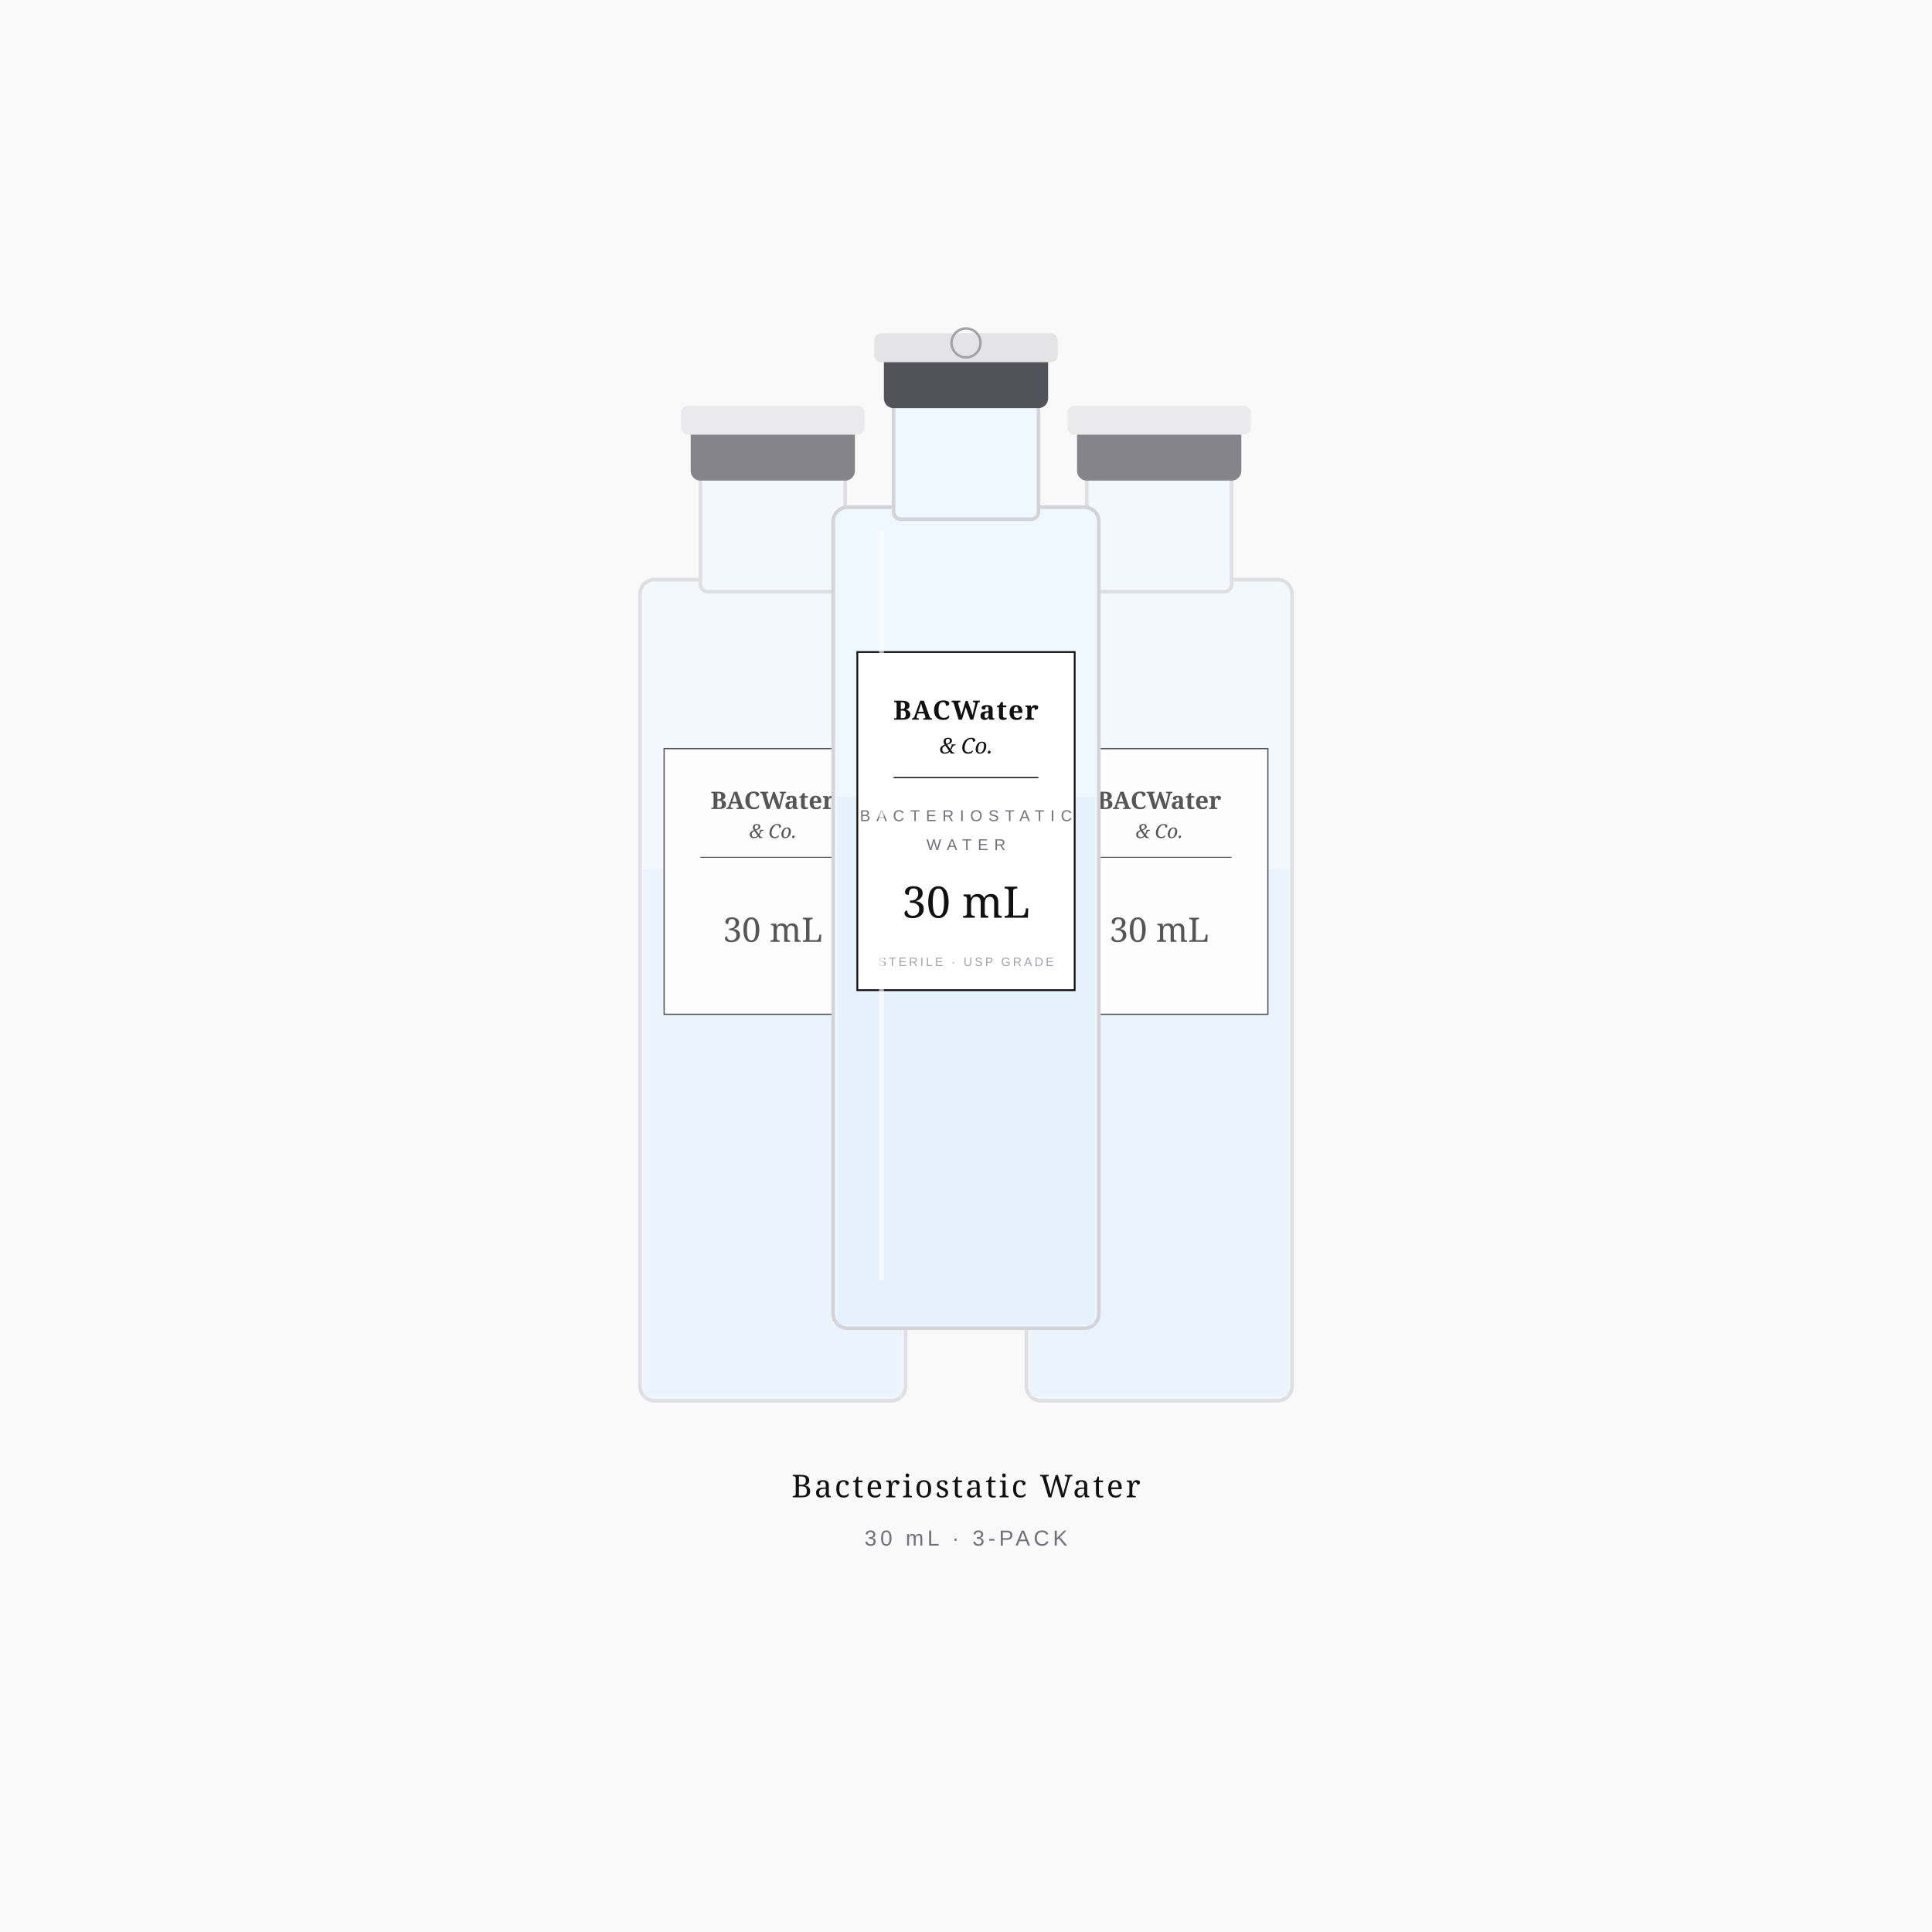
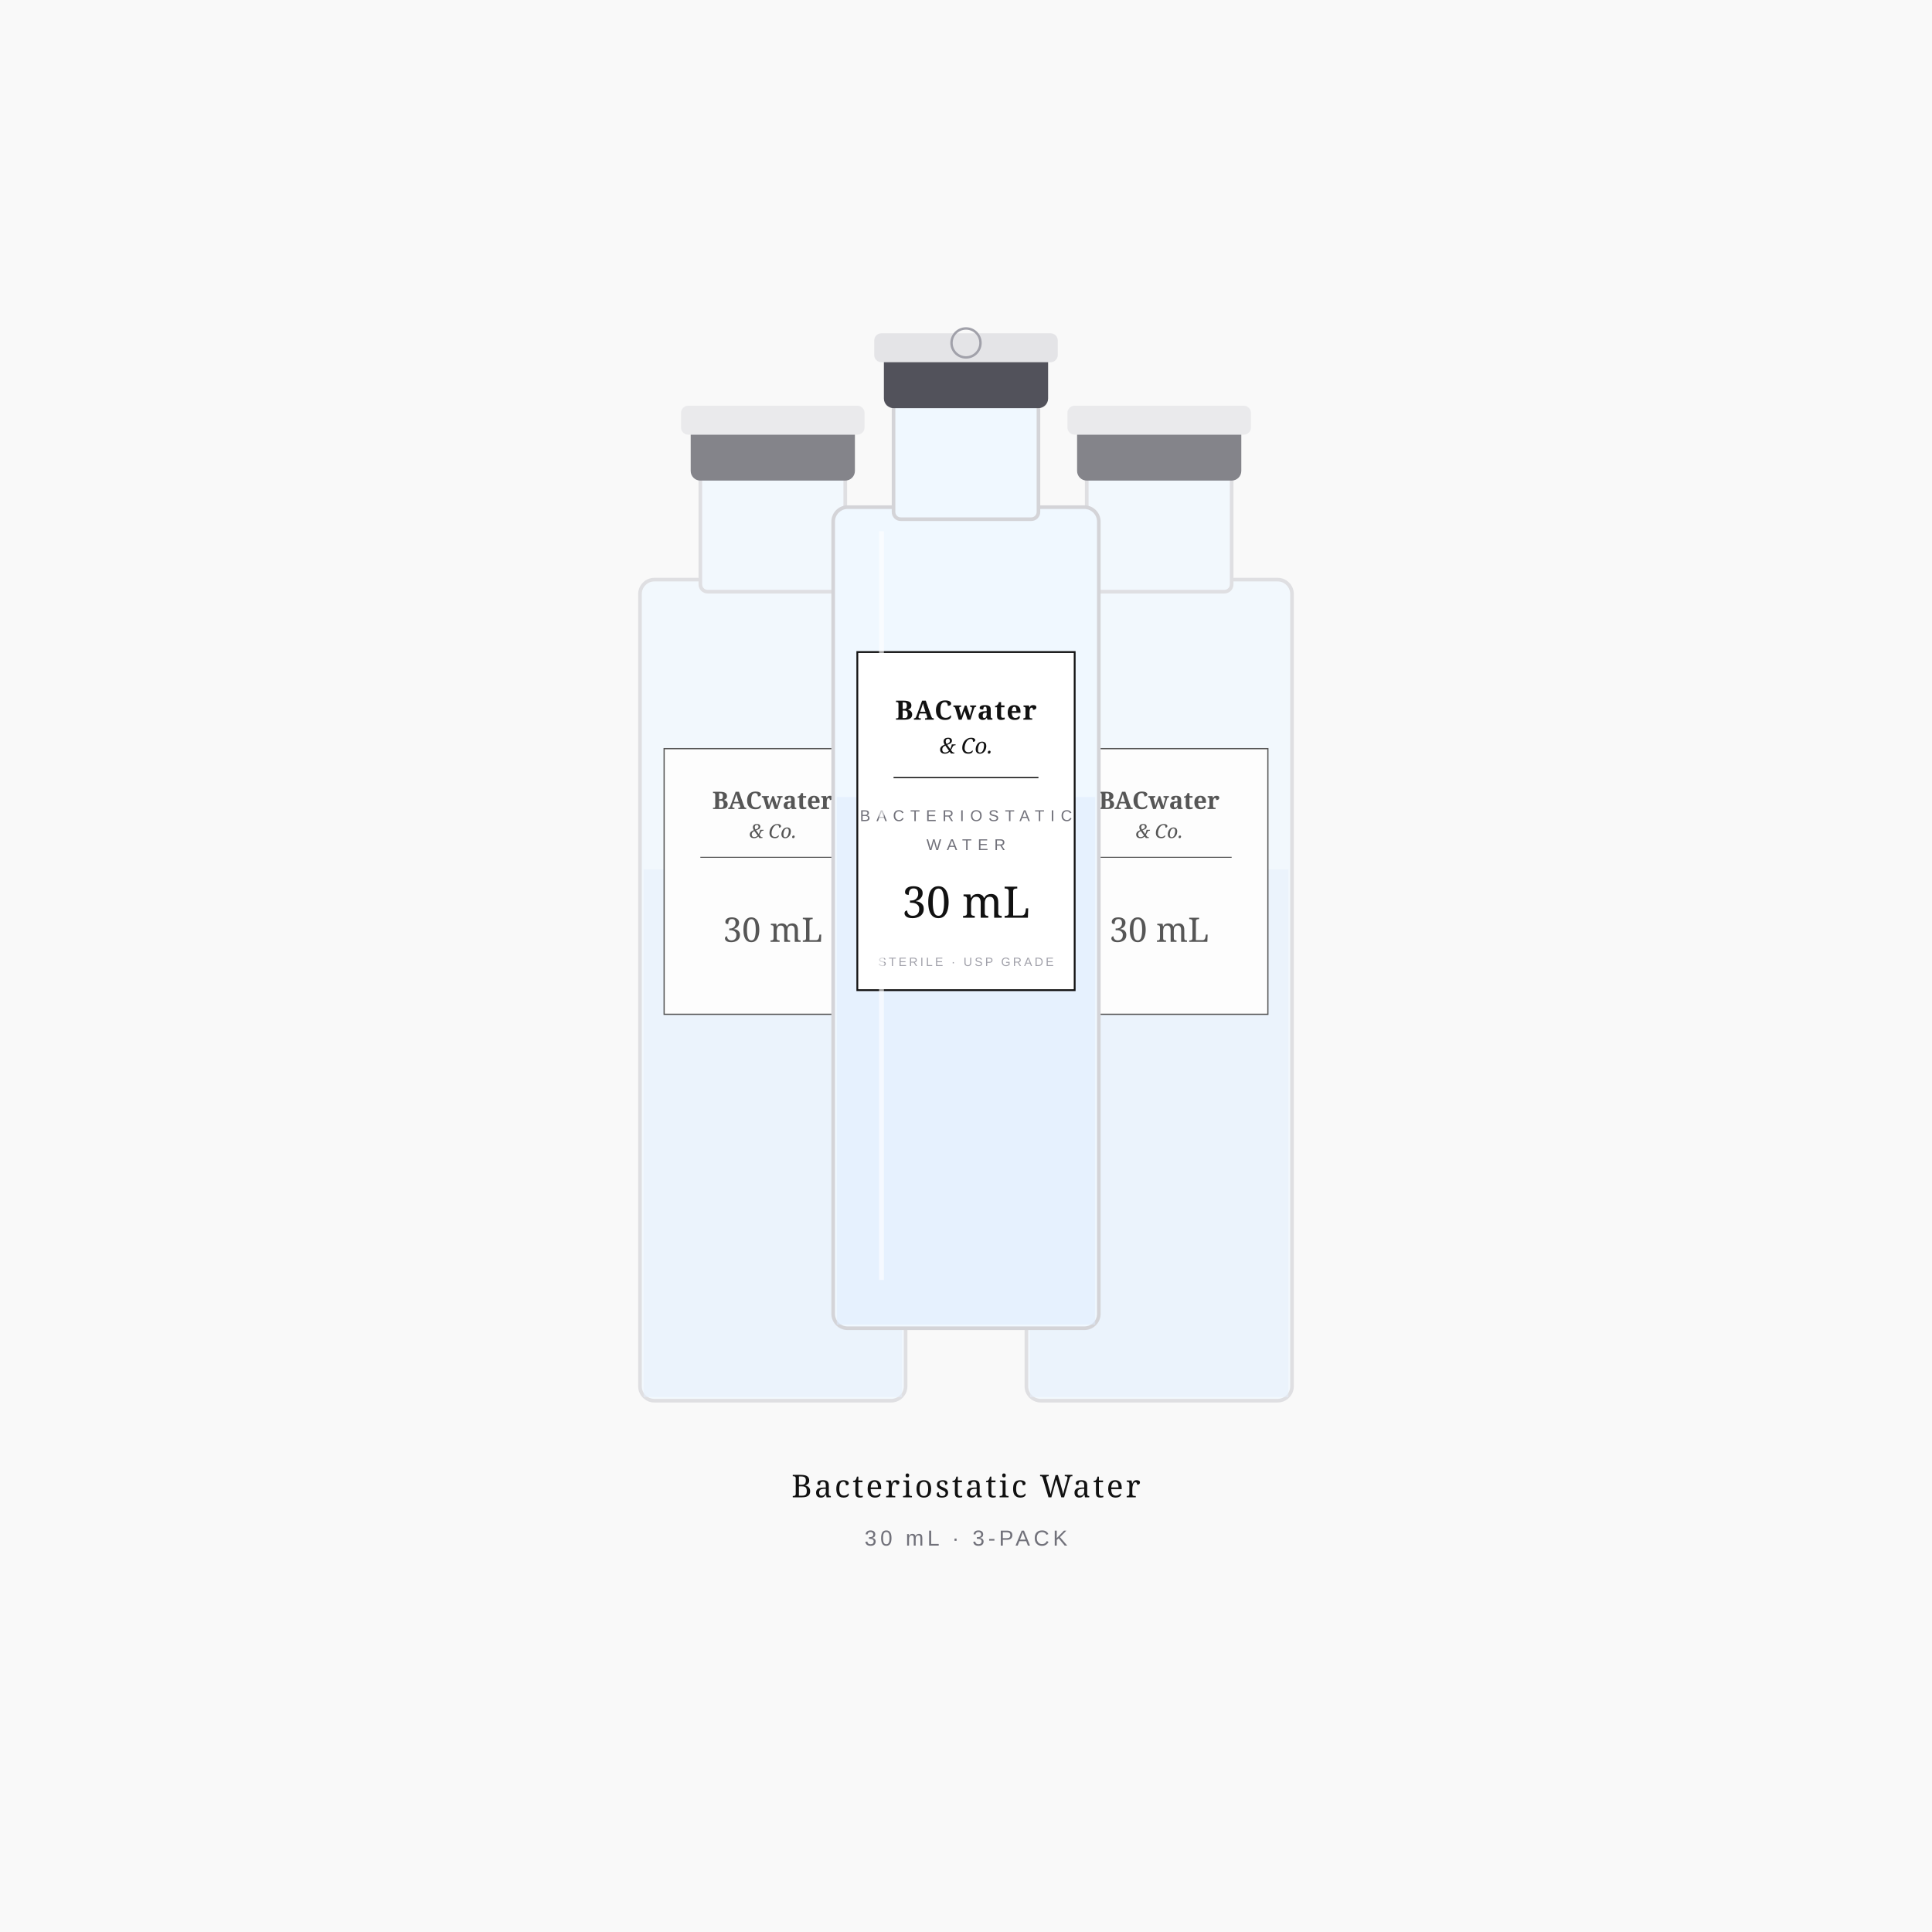
<svg xmlns="http://www.w3.org/2000/svg" viewBox="0 0 800 800">
  <rect width="800" height="800" fill="#f9f9f9" />
  <g opacity="0.7" transform="translate(-80, 20)">
    <rect x="345" y="220" width="110" height="340" rx="6" fill="#f0f8ff" stroke="#d4d4d8" stroke-width="1.5" />
    <rect x="346.5" y="340" width="107" height="218.5" fill="#dbeafe" opacity="0.5" />
    <rect x="370" y="175" width="60" height="50" rx="3" fill="#f0f8ff" stroke="#d4d4d8" stroke-width="1.5" />
    <rect x="366" y="155" width="68" height="24" rx="4" fill="#52525b" />
    <rect x="362" y="148" width="76" height="12" rx="3" fill="#e4e4e7" />
    <rect x="355" y="290" width="90" height="110" fill="#ffffff" stroke="#111111" stroke-width="0.5" />
-     <text x="400" y="315" text-anchor="middle" font-family="Georgia, serif" font-size="10" fill="#111111" font-weight="600">BACWater</text>
+     <text x="400" y="315" text-anchor="middle" font-family="Georgia, serif" font-size="10" fill="#111111" font-weight="600">BACwater</text>
    <text x="400" y="327" text-anchor="middle" font-family="Georgia, serif" font-size="8" fill="#111111" font-style="italic">&amp; Co.</text>
    <line x1="370" y1="335" x2="430" y2="335" stroke="#111111" stroke-width="0.4" />
    <text x="400" y="370" text-anchor="middle" font-family="Georgia, serif" font-size="14" fill="#111111">30 mL</text>
  </g>
  <g opacity="0.7" transform="translate(80, 20)">
    <rect x="345" y="220" width="110" height="340" rx="6" fill="#f0f8ff" stroke="#d4d4d8" stroke-width="1.5" />
    <rect x="346.5" y="340" width="107" height="218.5" fill="#dbeafe" opacity="0.5" />
    <rect x="370" y="175" width="60" height="50" rx="3" fill="#f0f8ff" stroke="#d4d4d8" stroke-width="1.5" />
    <rect x="366" y="155" width="68" height="24" rx="4" fill="#52525b" />
    <rect x="362" y="148" width="76" height="12" rx="3" fill="#e4e4e7" />
    <rect x="355" y="290" width="90" height="110" fill="#ffffff" stroke="#111111" stroke-width="0.5" />
-     <text x="400" y="315" text-anchor="middle" font-family="Georgia, serif" font-size="10" fill="#111111" font-weight="600">BACWater</text>
+     <text x="400" y="315" text-anchor="middle" font-family="Georgia, serif" font-size="10" fill="#111111" font-weight="600">BACwater</text>
    <text x="400" y="327" text-anchor="middle" font-family="Georgia, serif" font-size="8" fill="#111111" font-style="italic">&amp; Co.</text>
    <line x1="370" y1="335" x2="430" y2="335" stroke="#111111" stroke-width="0.4" />
    <text x="400" y="370" text-anchor="middle" font-family="Georgia, serif" font-size="14" fill="#111111">30 mL</text>
  </g>
  <g>
    <rect x="345" y="210" width="110" height="340" rx="6" fill="#f0f8ff" stroke="#d4d4d8" stroke-width="1.5" />
    <rect x="346.5" y="330" width="107" height="218.5" fill="#dbeafe" opacity="0.5" />
    <rect x="370" y="165" width="60" height="50" rx="3" fill="#f0f8ff" stroke="#d4d4d8" stroke-width="1.5" />
    <rect x="366" y="145" width="68" height="24" rx="4" fill="#52525b" />
    <rect x="362" y="138" width="76" height="12" rx="3" fill="#e4e4e7" />
    <circle cx="400" cy="142" r="6" fill="none" stroke="#a1a1aa" stroke-width="1" />
    <rect x="355" y="270" width="90" height="140" fill="#ffffff" stroke="#111111" stroke-width="0.75" />
-     <text x="400" y="298" text-anchor="middle" font-family="Georgia, serif" font-size="11" fill="#111111" font-weight="600" letter-spacing="0.5">BACWater</text>
+     <text x="400" y="298" text-anchor="middle" font-family="Georgia, serif" font-size="11" fill="#111111" font-weight="600" letter-spacing="0.5">BACwater</text>
    <text x="400" y="312" text-anchor="middle" font-family="Georgia, serif" font-size="9" fill="#111111" font-style="italic">&amp; Co.</text>
    <line x1="370" y1="322" x2="430" y2="322" stroke="#111111" stroke-width="0.5" />
    <text x="400" y="340" text-anchor="middle" font-family="Arial, sans-serif" font-size="6.5" fill="#71717a" letter-spacing="2.5">BACTERIOSTATIC</text>
    <text x="400" y="352" text-anchor="middle" font-family="Arial, sans-serif" font-size="6.5" fill="#71717a" letter-spacing="2.5">WATER</text>
    <text x="400" y="380" text-anchor="middle" font-family="Georgia, serif" font-size="18" fill="#111111">30 mL</text>
    <text x="400" y="400" text-anchor="middle" font-family="Arial, sans-serif" font-size="5" fill="#a1a1aa" letter-spacing="1">STERILE  ·  USP GRADE</text>
    <line x1="365" y1="220" x2="365" y2="530" stroke="#ffffff" stroke-width="2" opacity="0.6" />
  </g>
  <text x="400" y="620" text-anchor="middle" font-family="Georgia, serif" font-size="13" fill="#111111" letter-spacing="1">Bacteriostatic Water</text>
  <text x="400" y="640" text-anchor="middle" font-family="Arial, sans-serif" font-size="9" fill="#71717a" letter-spacing="1.5">30 mL  ·  3-PACK</text>
</svg>
